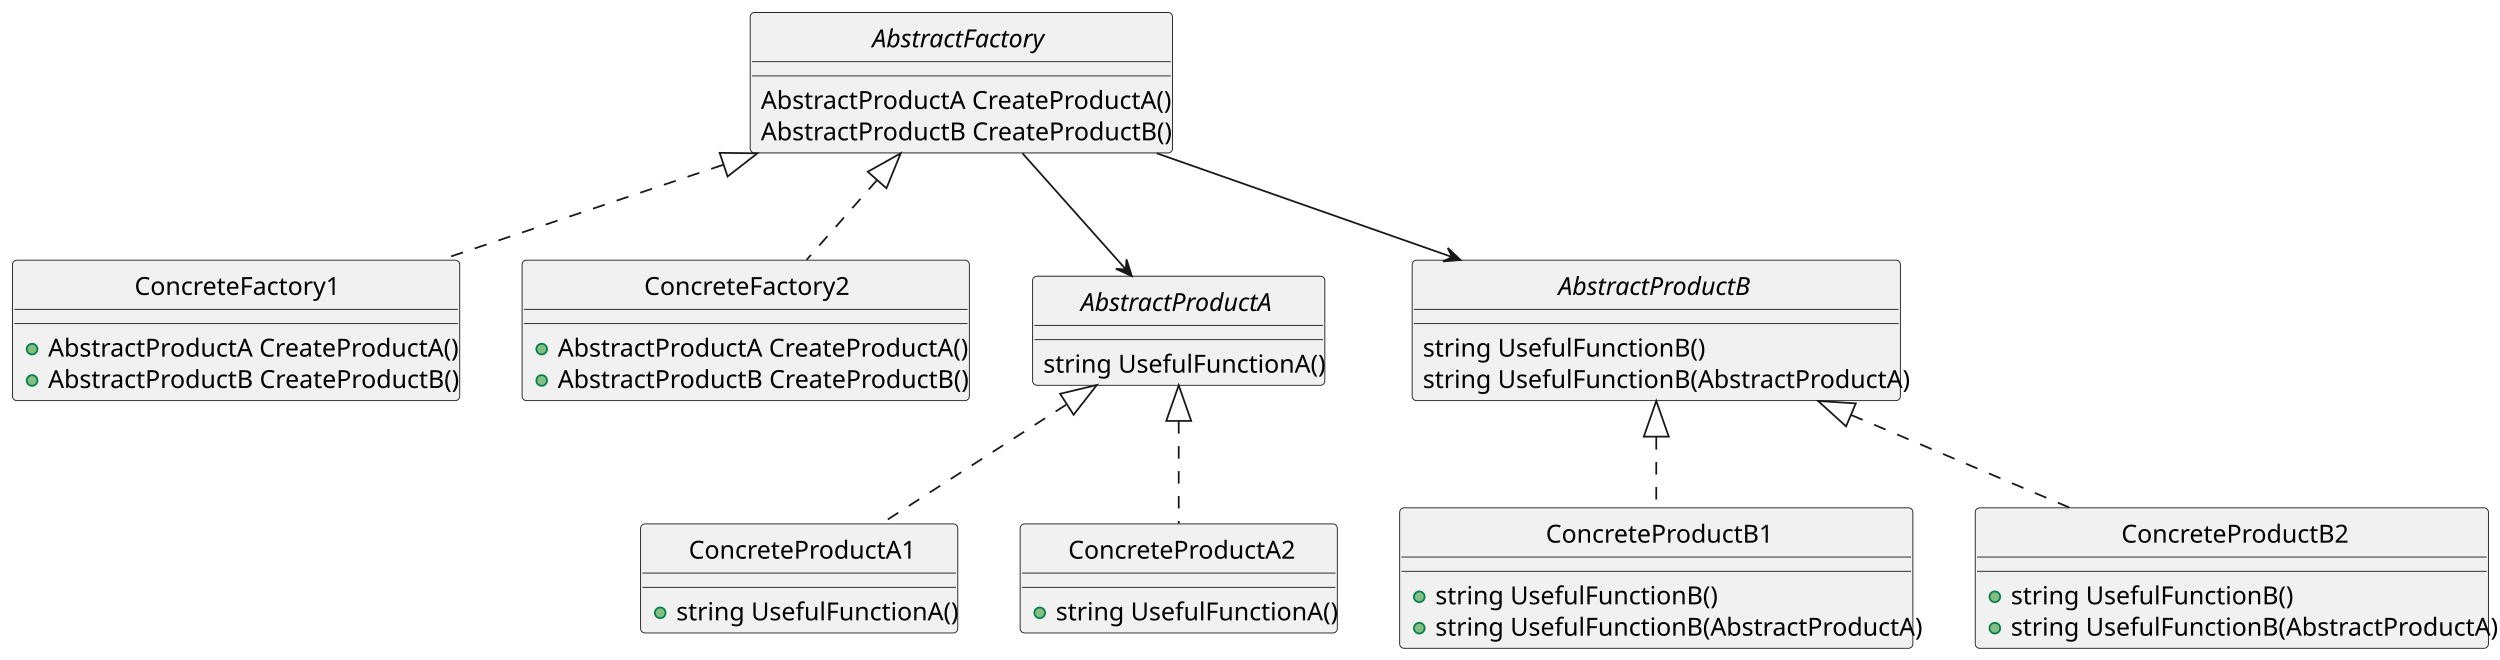
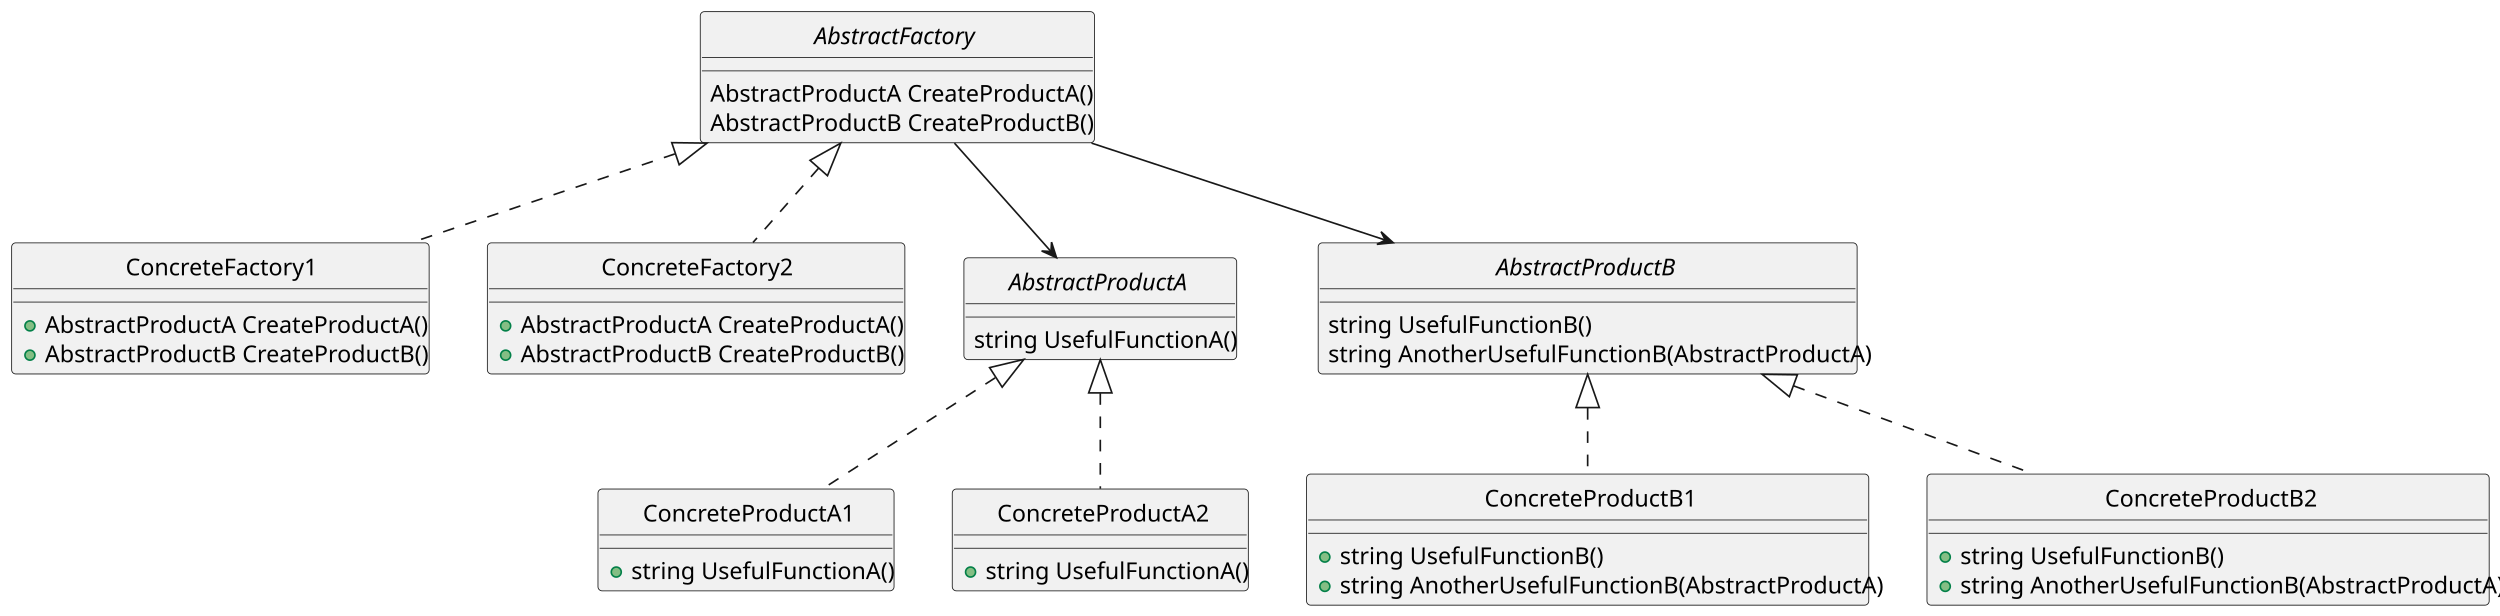
- <svg xmlns="http://www.w3.org/2000/svg" contentStyleType="text/css" height="370px" preserveAspectRatio="none" style="width:1403px;height:370px;background:#FFFFFF;" version="1.1" viewBox="0 0 1403 370" width="1403px" zoomAndPan="magnify">
+ <svg xmlns="http://www.w3.org/2000/svg" contentStyleType="text/css" height="370px" preserveAspectRatio="none" style="width:1503px;height:370px;background:#FFFFFF;" version="1.1" viewBox="0 0 1503 370" width="1503px" zoomAndPan="magnify">
  <defs />
  <g>
    <g id="elem_AbstractFactory">
      <rect codeLine="2" fill="#F1F1F1" height="78.828" id="AbstractFactory" rx="2.5" ry="2.5" style="stroke:#181818;stroke-width:0.5;" width="237" x="421" y="7" />
      <text fill="#000000" font-family="sans-serif" font-size="14" font-style="italic" lengthAdjust="spacing" textLength="100" x="489.5" y="26.533">AbstractFactory</text>
      <line style="stroke:#181818;stroke-width:0.5;" x1="422" x2="657" y1="34.609" y2="34.609" />
      <line style="stroke:#181818;stroke-width:0.5;" x1="422" x2="657" y1="42.609" y2="42.609" />
      <text fill="#000000" font-family="sans-serif" font-size="14" lengthAdjust="spacing" textLength="225" x="427" y="61.143">AbstractProductA CreateProductA()</text>
      <text fill="#000000" font-family="sans-serif" font-size="14" lengthAdjust="spacing" textLength="225" x="427" y="78.752">AbstractProductB CreateProductB()</text>
    </g>
    <g id="elem_ConcreteFactory1">
      <rect codeLine="7" fill="#F1F1F1" height="78.828" id="ConcreteFactory1" rx="2.5" ry="2.5" style="stroke:#181818;stroke-width:0.5;" width="251" x="7" y="146" />
      <text fill="#000000" font-family="sans-serif" font-size="14" lengthAdjust="spacing" textLength="114" x="75.5" y="165.533">ConcreteFactory1</text>
      <line style="stroke:#181818;stroke-width:0.5;" x1="8" x2="257" y1="173.609" y2="173.609" />
      <line style="stroke:#181818;stroke-width:0.5;" x1="8" x2="257" y1="181.609" y2="181.609" />
      <ellipse cx="18" cy="195.914" fill="#84BE84" rx="3" ry="3" style="stroke:#038048;stroke-width:1.0;" />
      <text fill="#000000" font-family="sans-serif" font-size="14" lengthAdjust="spacing" textLength="225" x="27" y="200.143">AbstractProductA CreateProductA()</text>
      <ellipse cx="18" cy="213.523" fill="#84BE84" rx="3" ry="3" style="stroke:#038048;stroke-width:1.0;" />
      <text fill="#000000" font-family="sans-serif" font-size="14" lengthAdjust="spacing" textLength="225" x="27" y="217.752">AbstractProductB CreateProductB()</text>
    </g>
    <g id="elem_ConcreteFactory2">
      <rect codeLine="12" fill="#F1F1F1" height="78.828" id="ConcreteFactory2" rx="2.5" ry="2.5" style="stroke:#181818;stroke-width:0.5;" width="251" x="293" y="146" />
      <text fill="#000000" font-family="sans-serif" font-size="14" lengthAdjust="spacing" textLength="114" x="361.5" y="165.533">ConcreteFactory2</text>
      <line style="stroke:#181818;stroke-width:0.5;" x1="294" x2="543" y1="173.609" y2="173.609" />
      <line style="stroke:#181818;stroke-width:0.5;" x1="294" x2="543" y1="181.609" y2="181.609" />
      <ellipse cx="304" cy="195.914" fill="#84BE84" rx="3" ry="3" style="stroke:#038048;stroke-width:1.0;" />
      <text fill="#000000" font-family="sans-serif" font-size="14" lengthAdjust="spacing" textLength="225" x="313" y="200.143">AbstractProductA CreateProductA()</text>
      <ellipse cx="304" cy="213.523" fill="#84BE84" rx="3" ry="3" style="stroke:#038048;stroke-width:1.0;" />
      <text fill="#000000" font-family="sans-serif" font-size="14" lengthAdjust="spacing" textLength="225" x="313" y="217.752">AbstractProductB CreateProductB()</text>
    </g>
    <g id="elem_AbstractProductA">
      <rect codeLine="20" fill="#F1F1F1" height="61.219" id="AbstractProductA" rx="2.5" ry="2.5" style="stroke:#181818;stroke-width:0.5;" width="164" x="579.5" y="155" />
      <text fill="#000000" font-family="sans-serif" font-size="14" font-style="italic" lengthAdjust="spacing" textLength="110" x="606.5" y="174.533">AbstractProductA</text>
      <line style="stroke:#181818;stroke-width:0.5;" x1="580.5" x2="742.5" y1="182.609" y2="182.609" />
      <line style="stroke:#181818;stroke-width:0.5;" x1="580.5" x2="742.5" y1="190.609" y2="190.609" />
      <text fill="#000000" font-family="sans-serif" font-size="14" lengthAdjust="spacing" textLength="152" x="585.5" y="209.143">string UsefulFunctionA()</text>
    </g>
    <g id="elem_ConcreteProductA1">
      <rect codeLine="24" fill="#F1F1F1" height="61.219" id="ConcreteProductA1" rx="2.5" ry="2.5" style="stroke:#181818;stroke-width:0.5;" width="178" x="359.5" y="294" />
      <text fill="#000000" font-family="sans-serif" font-size="14" lengthAdjust="spacing" textLength="124" x="386.5" y="313.533">ConcreteProductA1</text>
      <line style="stroke:#181818;stroke-width:0.5;" x1="360.5" x2="536.5" y1="321.609" y2="321.609" />
      <line style="stroke:#181818;stroke-width:0.5;" x1="360.5" x2="536.5" y1="329.609" y2="329.609" />
      <ellipse cx="370.5" cy="343.914" fill="#84BE84" rx="3" ry="3" style="stroke:#038048;stroke-width:1.0;" />
      <text fill="#000000" font-family="sans-serif" font-size="14" lengthAdjust="spacing" textLength="152" x="379.5" y="348.143">string UsefulFunctionA()</text>
    </g>
    <g id="elem_ConcreteProductA2">
      <rect codeLine="28" fill="#F1F1F1" height="61.219" id="ConcreteProductA2" rx="2.5" ry="2.5" style="stroke:#181818;stroke-width:0.5;" width="178" x="572.5" y="294" />
      <text fill="#000000" font-family="sans-serif" font-size="14" lengthAdjust="spacing" textLength="124" x="599.5" y="313.533">ConcreteProductA2</text>
      <line style="stroke:#181818;stroke-width:0.5;" x1="573.5" x2="749.5" y1="321.609" y2="321.609" />
      <line style="stroke:#181818;stroke-width:0.5;" x1="573.5" x2="749.5" y1="329.609" y2="329.609" />
      <ellipse cx="583.5" cy="343.914" fill="#84BE84" rx="3" ry="3" style="stroke:#038048;stroke-width:1.0;" />
      <text fill="#000000" font-family="sans-serif" font-size="14" lengthAdjust="spacing" textLength="152" x="592.5" y="348.143">string UsefulFunctionA()</text>
    </g>
    <g id="elem_AbstractProductB">
-       <rect codeLine="35" fill="#F1F1F1" height="78.828" id="AbstractProductB" rx="2.5" ry="2.5" style="stroke:#181818;stroke-width:0.5;" width="274" x="792.5" y="146" />
-       <text fill="#000000" font-family="sans-serif" font-size="14" font-style="italic" lengthAdjust="spacing" textLength="110" x="874.5" y="165.533">AbstractProductB</text>
-       <line style="stroke:#181818;stroke-width:0.5;" x1="793.5" x2="1065.5" y1="173.609" y2="173.609" />
-       <line style="stroke:#181818;stroke-width:0.5;" x1="793.5" x2="1065.5" y1="181.609" y2="181.609" />
+       <rect codeLine="35" fill="#F1F1F1" height="78.828" id="AbstractProductB" rx="2.5" ry="2.5" style="stroke:#181818;stroke-width:0.5;" width="324" x="792.5" y="146" />
+       <text fill="#000000" font-family="sans-serif" font-size="14" font-style="italic" lengthAdjust="spacing" textLength="110" x="899.5" y="165.533">AbstractProductB</text>
+       <line style="stroke:#181818;stroke-width:0.5;" x1="793.5" x2="1115.5" y1="173.609" y2="173.609" />
+       <line style="stroke:#181818;stroke-width:0.5;" x1="793.5" x2="1115.5" y1="181.609" y2="181.609" />
      <text fill="#000000" font-family="sans-serif" font-size="14" lengthAdjust="spacing" textLength="152" x="798.5" y="200.143">string UsefulFunctionB()</text>
-       <text fill="#000000" font-family="sans-serif" font-size="14" lengthAdjust="spacing" textLength="262" x="798.5" y="217.752">string UsefulFunctionB(AbstractProductA)</text>
+       <text fill="#000000" font-family="sans-serif" font-size="14" lengthAdjust="spacing" textLength="312" x="798.5" y="217.752">string AnotherUsefulFunctionB(AbstractProductA)</text>
    </g>
    <g id="elem_ConcreteProductB1">
-       <rect codeLine="40" fill="#F1F1F1" height="78.828" id="ConcreteProductB1" rx="2.5" ry="2.5" style="stroke:#181818;stroke-width:0.5;" width="288" x="785.5" y="285" />
-       <text fill="#000000" font-family="sans-serif" font-size="14" lengthAdjust="spacing" textLength="124" x="867.5" y="304.533">ConcreteProductB1</text>
-       <line style="stroke:#181818;stroke-width:0.5;" x1="786.5" x2="1072.5" y1="312.609" y2="312.609" />
-       <line style="stroke:#181818;stroke-width:0.5;" x1="786.5" x2="1072.5" y1="320.609" y2="320.609" />
+       <rect codeLine="40" fill="#F1F1F1" height="78.828" id="ConcreteProductB1" rx="2.5" ry="2.5" style="stroke:#181818;stroke-width:0.5;" width="338" x="785.5" y="285" />
+       <text fill="#000000" font-family="sans-serif" font-size="14" lengthAdjust="spacing" textLength="124" x="892.5" y="304.533">ConcreteProductB1</text>
+       <line style="stroke:#181818;stroke-width:0.5;" x1="786.5" x2="1122.5" y1="312.609" y2="312.609" />
+       <line style="stroke:#181818;stroke-width:0.5;" x1="786.5" x2="1122.5" y1="320.609" y2="320.609" />
      <ellipse cx="796.5" cy="334.914" fill="#84BE84" rx="3" ry="3" style="stroke:#038048;stroke-width:1.0;" />
      <text fill="#000000" font-family="sans-serif" font-size="14" lengthAdjust="spacing" textLength="152" x="805.5" y="339.143">string UsefulFunctionB()</text>
      <ellipse cx="796.5" cy="352.523" fill="#84BE84" rx="3" ry="3" style="stroke:#038048;stroke-width:1.0;" />
-       <text fill="#000000" font-family="sans-serif" font-size="14" lengthAdjust="spacing" textLength="262" x="805.5" y="356.752">string UsefulFunctionB(AbstractProductA)</text>
+       <text fill="#000000" font-family="sans-serif" font-size="14" lengthAdjust="spacing" textLength="312" x="805.5" y="356.752">string AnotherUsefulFunctionB(AbstractProductA)</text>
    </g>
    <g id="elem_ConcreteProductB2">
-       <rect codeLine="45" fill="#F1F1F1" height="78.828" id="ConcreteProductB2" rx="2.5" ry="2.5" style="stroke:#181818;stroke-width:0.5;" width="288" x="1108.5" y="285" />
-       <text fill="#000000" font-family="sans-serif" font-size="14" lengthAdjust="spacing" textLength="124" x="1190.5" y="304.533">ConcreteProductB2</text>
-       <line style="stroke:#181818;stroke-width:0.5;" x1="1109.5" x2="1395.5" y1="312.609" y2="312.609" />
-       <line style="stroke:#181818;stroke-width:0.5;" x1="1109.5" x2="1395.5" y1="320.609" y2="320.609" />
-       <ellipse cx="1119.5" cy="334.914" fill="#84BE84" rx="3" ry="3" style="stroke:#038048;stroke-width:1.0;" />
-       <text fill="#000000" font-family="sans-serif" font-size="14" lengthAdjust="spacing" textLength="152" x="1128.5" y="339.143">string UsefulFunctionB()</text>
-       <ellipse cx="1119.5" cy="352.523" fill="#84BE84" rx="3" ry="3" style="stroke:#038048;stroke-width:1.0;" />
-       <text fill="#000000" font-family="sans-serif" font-size="14" lengthAdjust="spacing" textLength="262" x="1128.5" y="356.752">string UsefulFunctionB(AbstractProductA)</text>
+       <rect codeLine="45" fill="#F1F1F1" height="78.828" id="ConcreteProductB2" rx="2.5" ry="2.5" style="stroke:#181818;stroke-width:0.5;" width="338" x="1158.5" y="285" />
+       <text fill="#000000" font-family="sans-serif" font-size="14" lengthAdjust="spacing" textLength="124" x="1265.5" y="304.533">ConcreteProductB2</text>
+       <line style="stroke:#181818;stroke-width:0.5;" x1="1159.5" x2="1495.5" y1="312.609" y2="312.609" />
+       <line style="stroke:#181818;stroke-width:0.5;" x1="1159.5" x2="1495.5" y1="320.609" y2="320.609" />
+       <ellipse cx="1169.5" cy="334.914" fill="#84BE84" rx="3" ry="3" style="stroke:#038048;stroke-width:1.0;" />
+       <text fill="#000000" font-family="sans-serif" font-size="14" lengthAdjust="spacing" textLength="152" x="1178.5" y="339.143">string UsefulFunctionB()</text>
+       <ellipse cx="1169.5" cy="352.523" fill="#84BE84" rx="3" ry="3" style="stroke:#038048;stroke-width:1.0;" />
+       <text fill="#000000" font-family="sans-serif" font-size="14" lengthAdjust="spacing" textLength="312" x="1178.5" y="356.752">string AnotherUsefulFunctionB(AbstractProductA)</text>
    </g>
    <g id="link_AbstractFactory_ConcreteFactory1">
      <path codeLine="17" d="M405.75,92.52 C354.48,109.78 296.48,129.3 247.15,145.91 " fill="none" id="AbstractFactory-backto-ConcreteFactory1" style="stroke:#181818;stroke-width:1.0;stroke-dasharray:7.0,7.0;" />
      <polygon fill="none" points="403.86,85.77,425.04,86.03,408.32,99.04,403.86,85.77" style="stroke:#181818;stroke-width:1.0;" />
    </g>
    <g id="link_AbstractFactory_ConcreteFactory2">
      <path codeLine="18" d="M492.17,101.08 C479,116 464.95,131.91 452.69,145.79 " fill="none" id="AbstractFactory-backto-ConcreteFactory2" style="stroke:#181818;stroke-width:1.0;stroke-dasharray:7.0,7.0;" />
      <polygon fill="none" points="486.99,96.38,505.47,86.03,497.48,105.65,486.99,96.38" style="stroke:#181818;stroke-width:1.0;" />
    </g>
    <g id="link_AbstractProductA_ConcreteProductA1">
      <path codeLine="32" d="M598.31,227.14 C564.94,248.61 524.73,274.47 494.37,293.99 " fill="none" id="AbstractProductA-backto-ConcreteProductA1" style="stroke:#181818;stroke-width:1.0;stroke-dasharray:7.0,7.0;" />
      <polygon fill="none" points="594.94,220.99,615.54,216.06,602.51,232.76,594.94,220.99" style="stroke:#181818;stroke-width:1.0;" />
    </g>
    <g id="link_AbstractProductA_ConcreteProductA2">
      <path codeLine="33" d="M661.5,236.36 C661.5,255.64 661.5,277.06 661.5,293.83 " fill="none" id="AbstractProductA-backto-ConcreteProductA2" style="stroke:#181818;stroke-width:1.0;stroke-dasharray:7.0,7.0;" />
      <polygon fill="none" points="654.5,236.23,661.5,216.23,668.5,236.23,654.5,236.23" style="stroke:#181818;stroke-width:1.0;" />
    </g>
    <g id="link_AbstractProductB_ConcreteProductB1">
-       <path codeLine="50" d="M929.5,245.3 C929.5,258.66 929.5,272.51 929.5,284.79 " fill="none" id="AbstractProductB-backto-ConcreteProductB1" style="stroke:#181818;stroke-width:1.0;stroke-dasharray:7.0,7.0;" />
-       <polygon fill="none" points="922.5,245.03,929.5,225.03,936.5,245.03,922.5,245.03" style="stroke:#181818;stroke-width:1.0;" />
+       <path codeLine="50" d="M954.5,245.3 C954.5,258.66 954.5,272.51 954.5,284.79 " fill="none" id="AbstractProductB-backto-ConcreteProductB1" style="stroke:#181818;stroke-width:1.0;stroke-dasharray:7.0,7.0;" />
+       <polygon fill="none" points="947.5,245.03,954.5,225.03,961.5,245.03,947.5,245.03" style="stroke:#181818;stroke-width:1.0;" />
    </g>
    <g id="link_AbstractProductB_ConcreteProductB2">
-       <path codeLine="51" d="M1038.88,232.89 C1078.76,249.81 1123.4,268.74 1161.51,284.91 " fill="none" id="AbstractProductB-backto-ConcreteProductB2" style="stroke:#181818;stroke-width:1.0;stroke-dasharray:7.0,7.0;" />
-       <polygon fill="none" points="1036.01,239.28,1020.33,225.03,1041.48,226.39,1036.01,239.28" style="stroke:#181818;stroke-width:1.0;" />
+       <path codeLine="51" d="M1078.32,231.98 C1125,249.12 1177.61,268.45 1222.42,284.91 " fill="none" id="AbstractProductB-backto-ConcreteProductB2" style="stroke:#181818;stroke-width:1.0;stroke-dasharray:7.0,7.0;" />
+       <polygon fill="none" points="1075.75,238.49,1059.39,225.03,1080.58,225.35,1075.75,238.49" style="stroke:#181818;stroke-width:1.0;" />
    </g>
    <g id="link_AbstractFactory_AbstractProductA">
      <path codeLine="53" d="M573.81,86.03 C592.04,106.5 614.25,131.44 631.75,151.09 " fill="none" id="AbstractFactory-to-AbstractProductA" style="stroke:#181818;stroke-width:1.0;" />
      <polygon fill="#181818" points="635.18,154.94,632.19,145.556,631.858,151.203,626.211,150.871,635.18,154.94" style="stroke:#181818;stroke-width:1.0;" />
    </g>
    <g id="link_AbstractFactory_AbstractProductB">
-       <path codeLine="54" d="M649.17,86.03 C700.79,104.16 762.35,125.78 814.61,144.14 " fill="none" id="AbstractFactory-to-AbstractProductB" style="stroke:#181818;stroke-width:1.0;" />
-       <polygon fill="#181818" points="819.64,145.91,812.476,139.152,814.923,144.252,809.823,146.699,819.64,145.91" style="stroke:#181818;stroke-width:1.0;" />
+       <path codeLine="54" d="M656.21,86.03 C711.24,104.2 776.9,125.87 832.58,144.25 " fill="none" id="AbstractFactory-to-AbstractProductB" style="stroke:#181818;stroke-width:1.0;" />
+       <polygon fill="#181818" points="837.59,145.91,830.287,139.302,832.84,144.35,827.791,146.903,837.59,145.91" style="stroke:#181818;stroke-width:1.0;" />
    </g>
  </g>
</svg>
